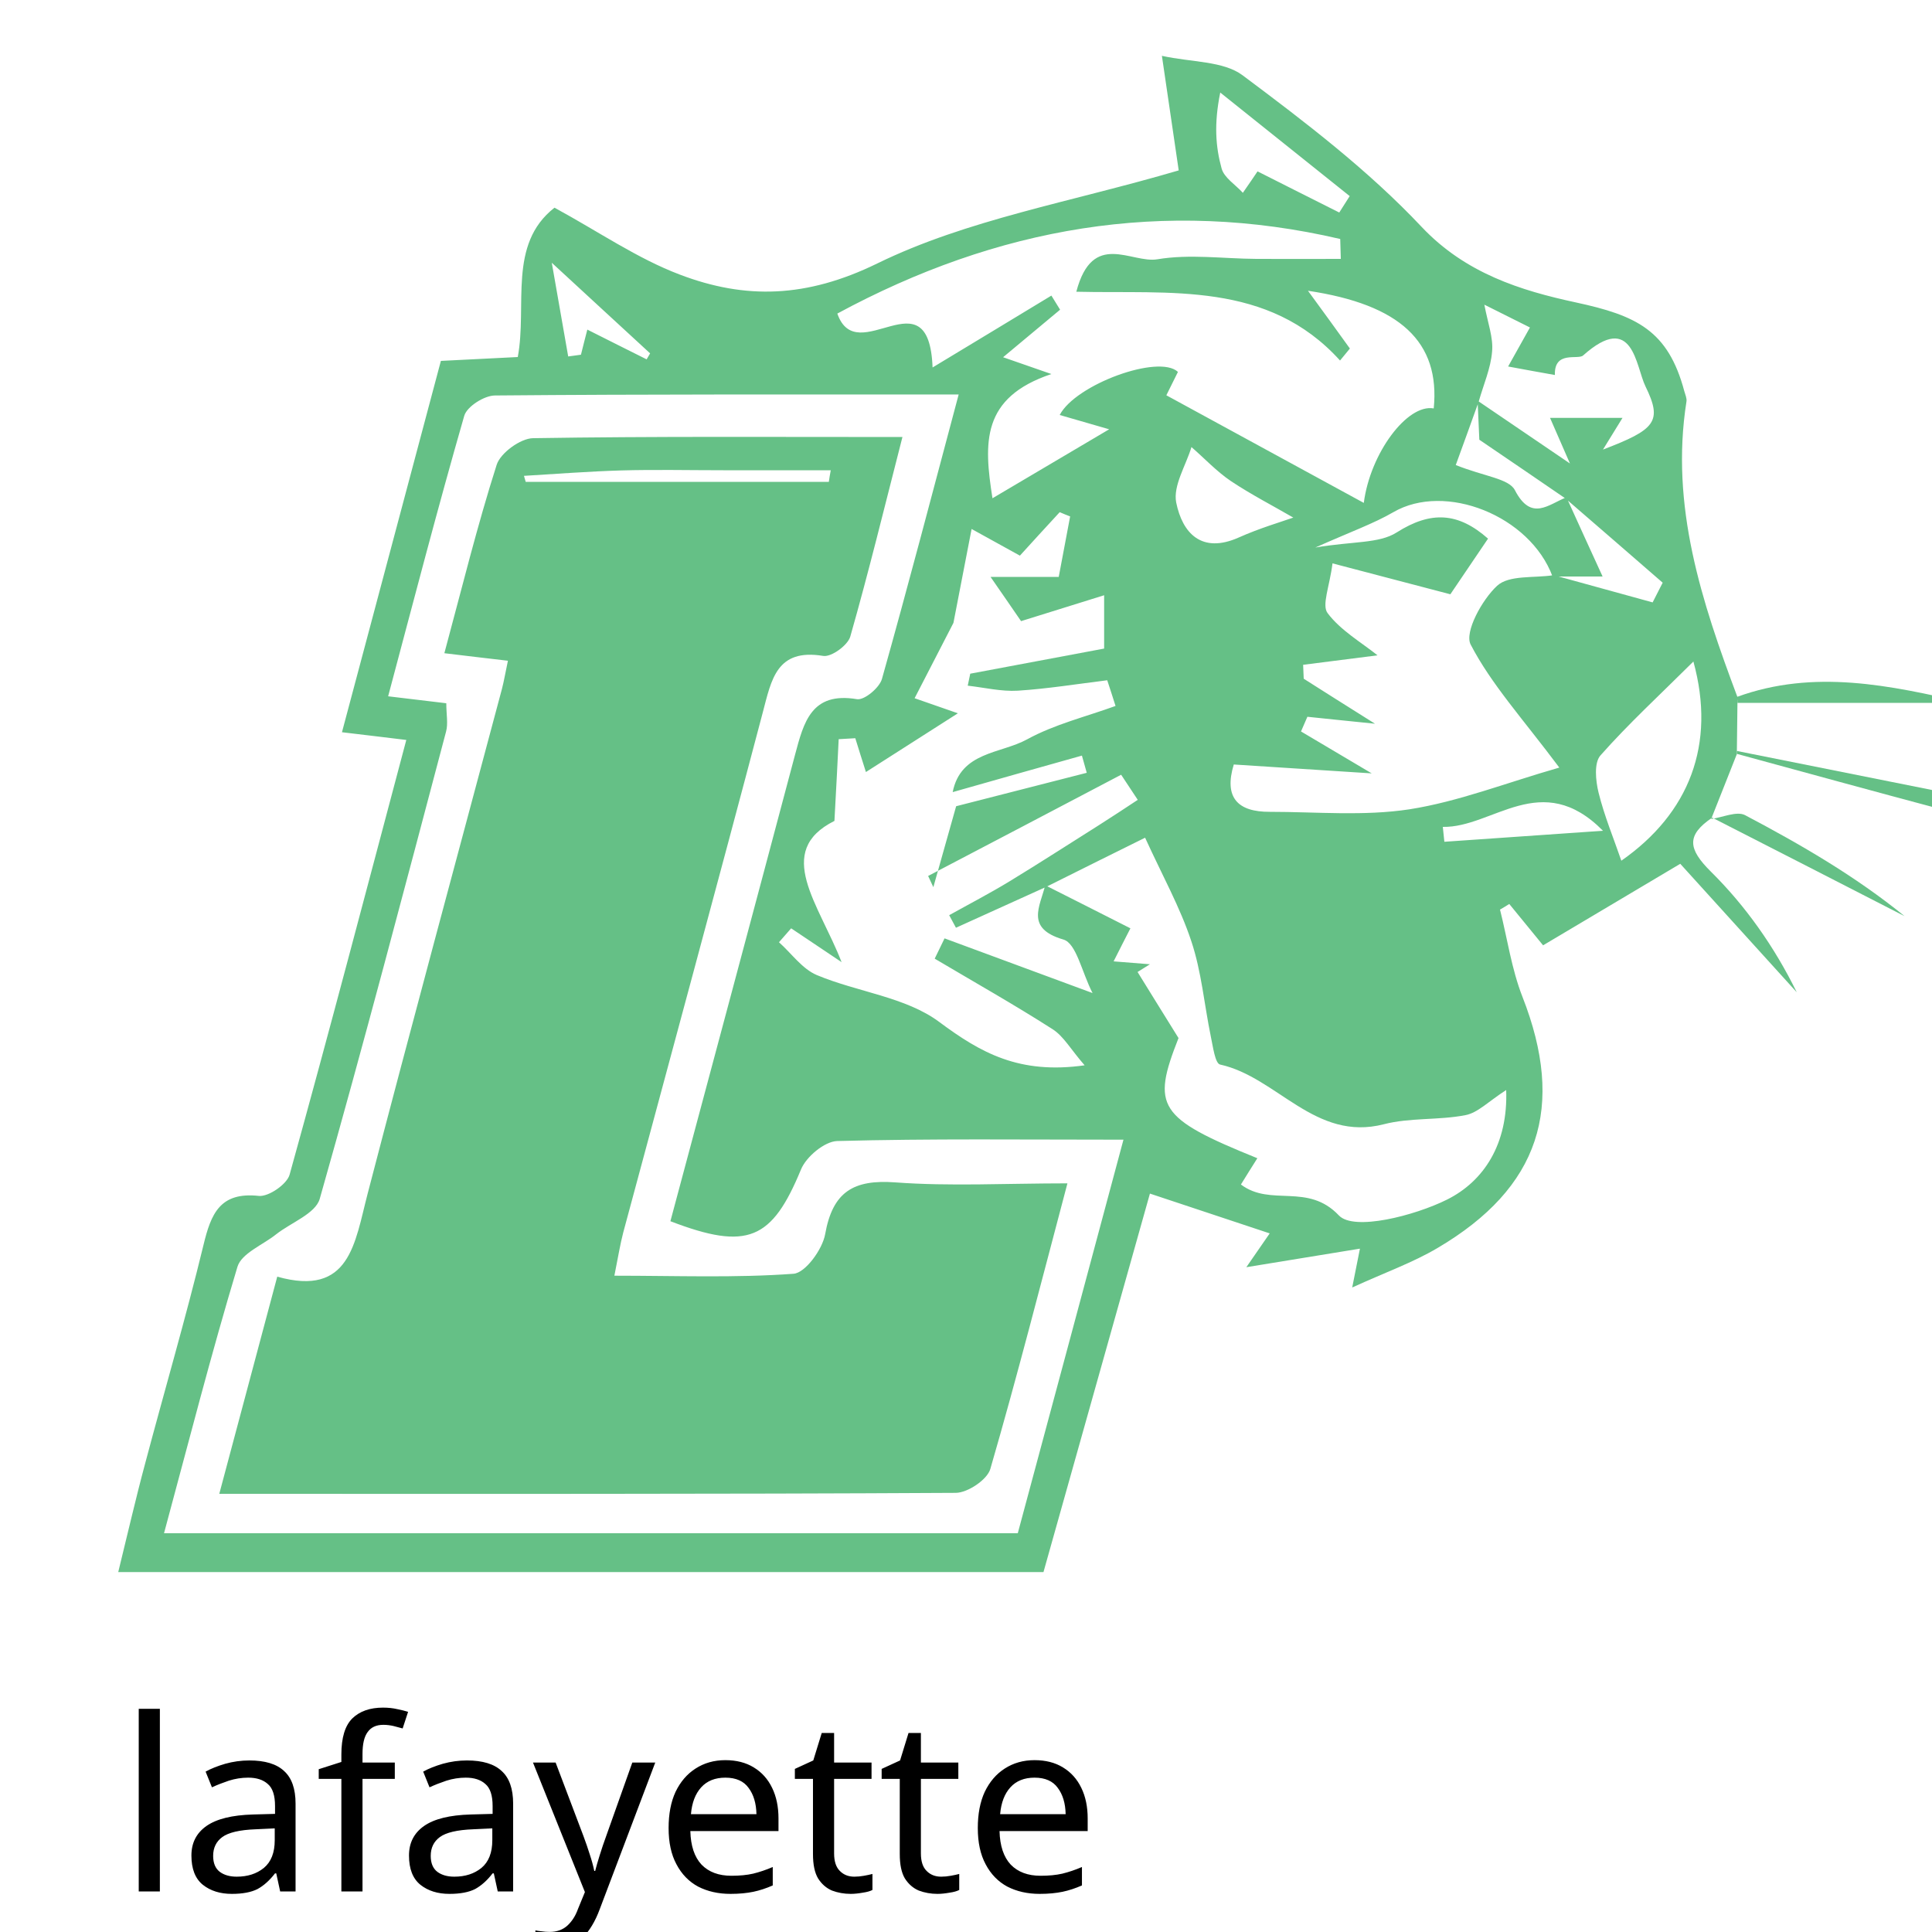
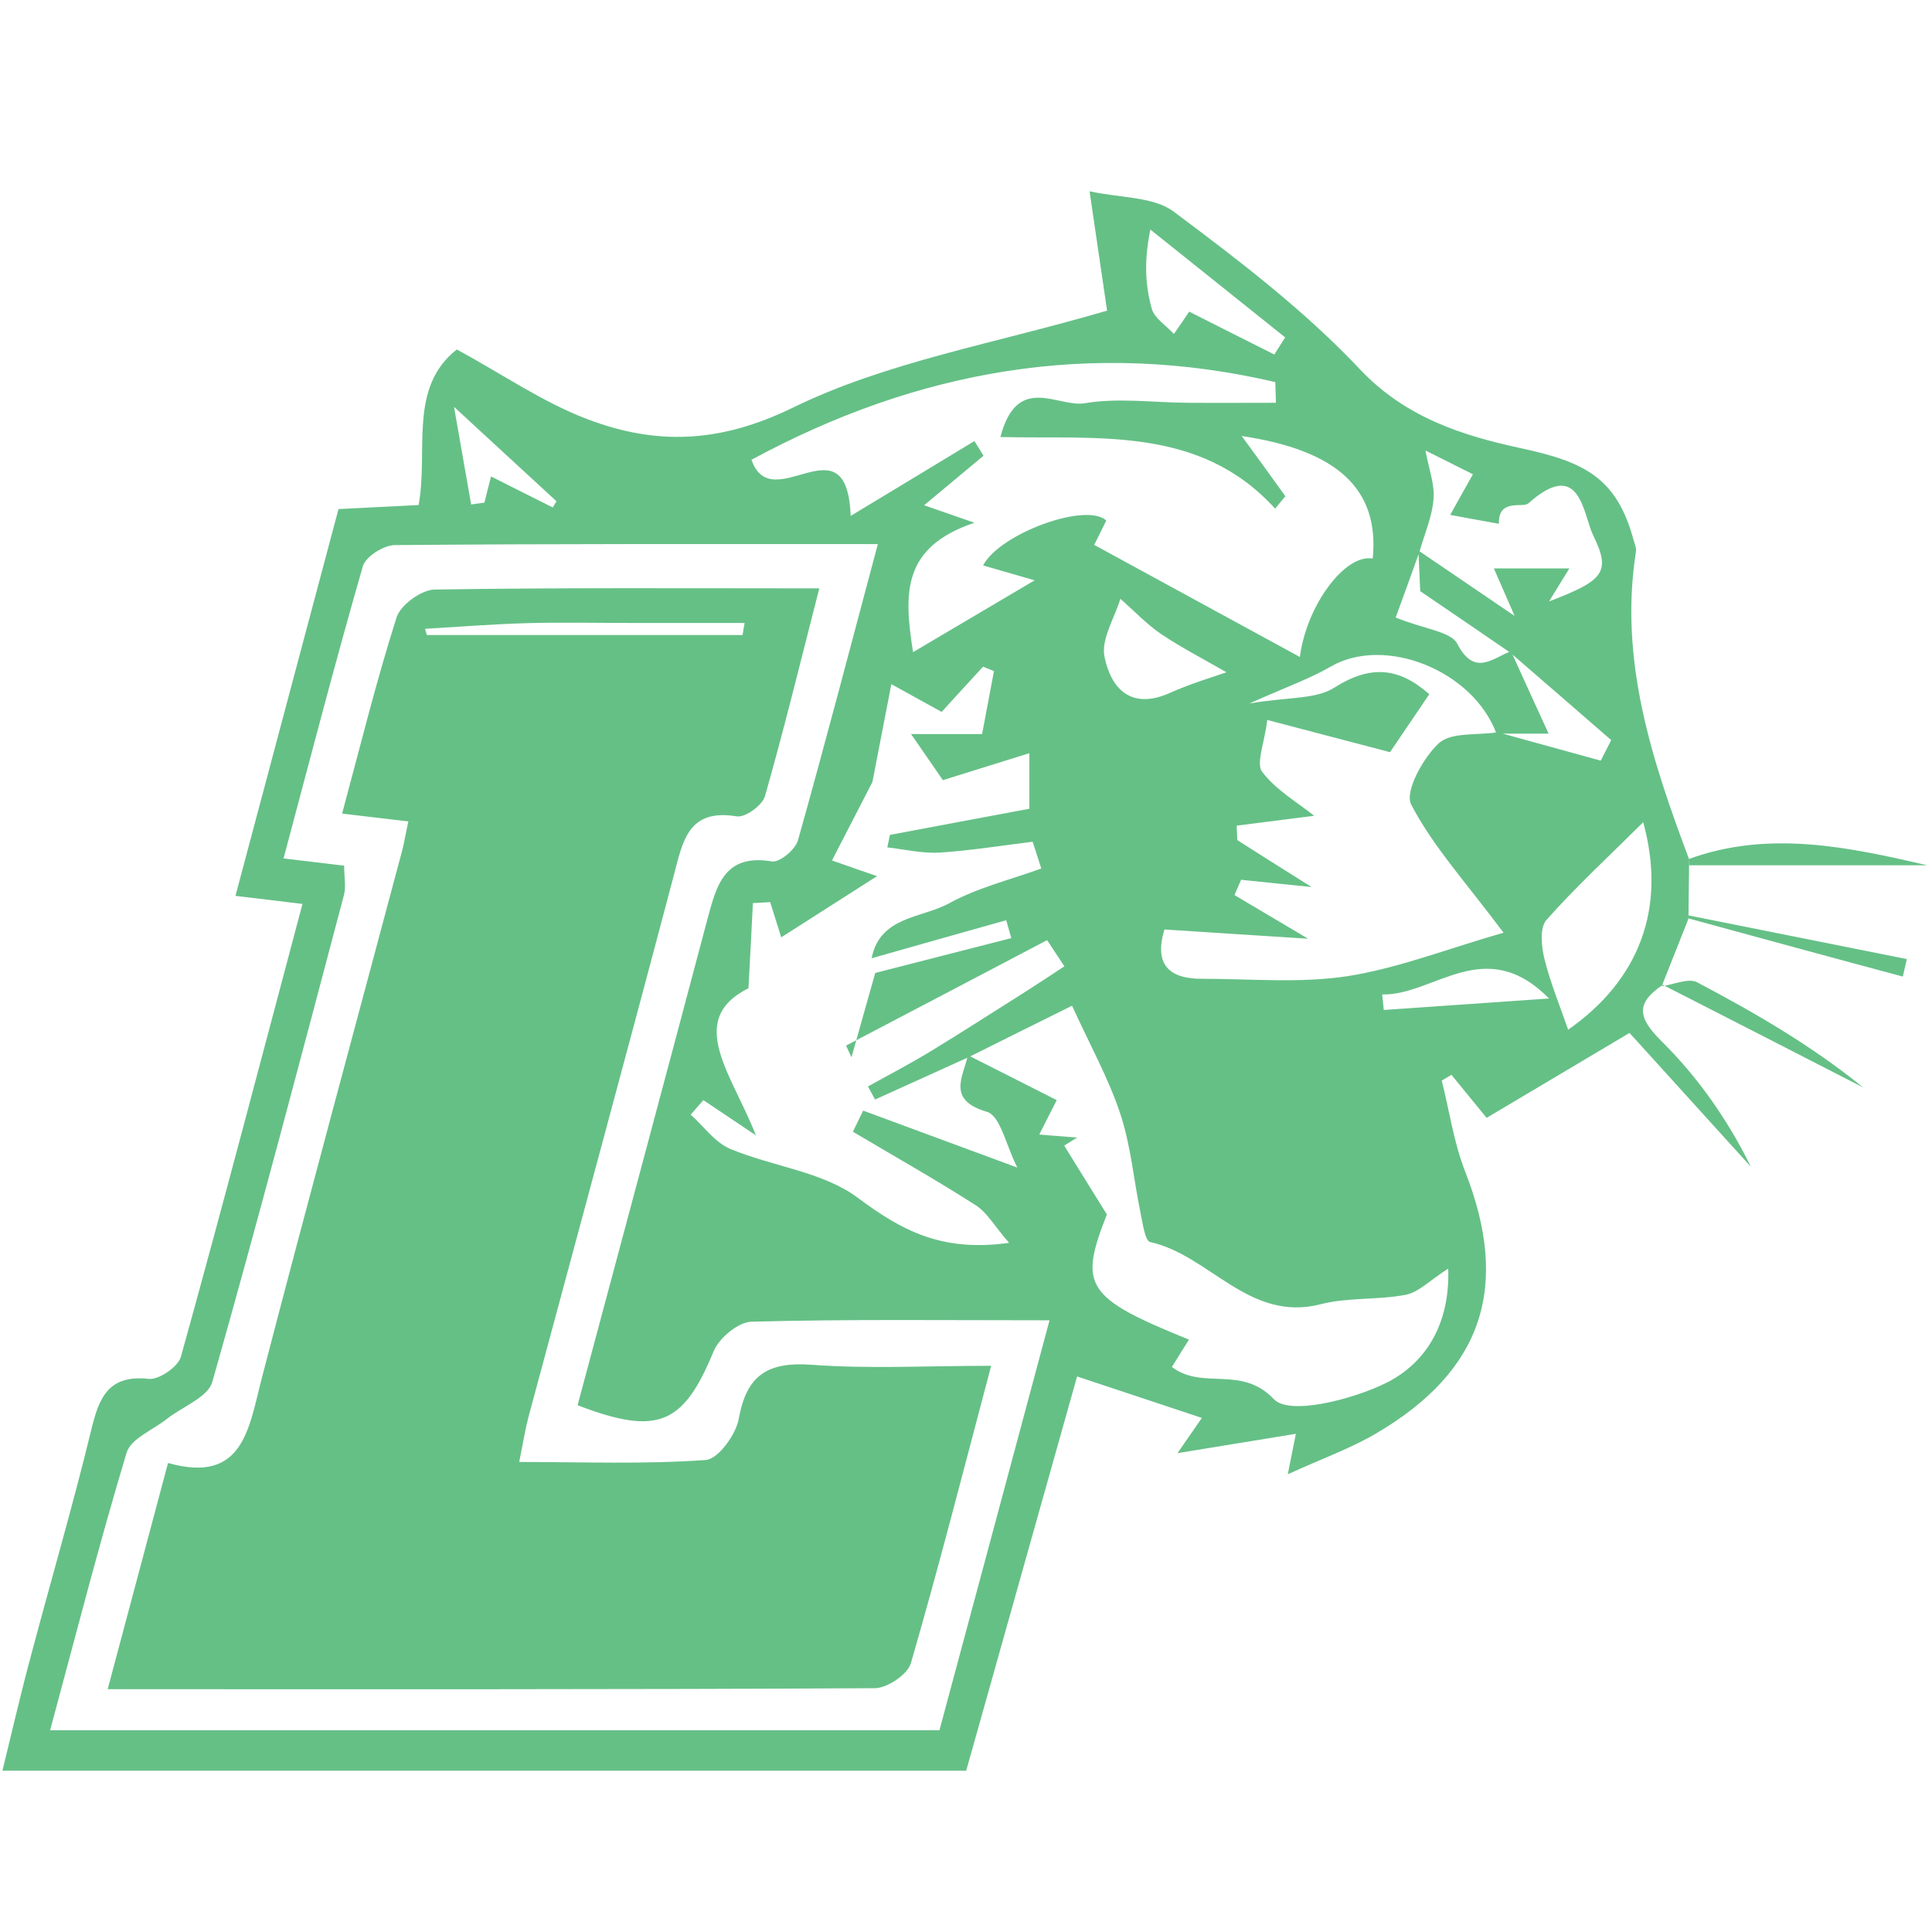
- <svg xmlns="http://www.w3.org/2000/svg" version="1.1" id="Layer_1" x="0px" y="0px" viewBox="0 0 100 100" style="enable-background:new 0 0 100 100;" xml:space="preserve">
-   <style type="text/css">
- 	.st0{fill:#63C083;}
- 	.st1{fill:#75C275;}
- 	.st2{fill:#65C086;}
- 	.st3{fill:none;stroke:#65C086;stroke-miterlimit:10;}
- 	.st4{font-family:'MyriadPro-Regular';}
- 	.st5{font-size:12.444px;}
- </style>
-   <text transform="matrix(1 0 0 1 6.1186 97.9018)" class="st4 st5">lafayette</text>
-   <g id="_x36_ZIs42_1_">
-     <g>
-       <path class="st2" d="M89.93,36.38c-0.01,0.83-0.02,1.66-0.03,2.5c0,0,0,0.15,0,0.15c-0.44,1.12-0.89,2.24-1.33,3.36l0.04-0.06    c-1.32,0.9-1.25,1.6-0.06,2.78c1.8,1.78,3.29,3.89,4.45,6.25c-1.99-2.2-3.99-4.4-6.03-6.65c-2.45,1.46-4.81,2.86-7.1,4.22    c-0.68-0.83-1.21-1.48-1.75-2.14c-0.16,0.1-0.32,0.2-0.48,0.29c0.38,1.51,0.6,3.08,1.16,4.51c2.24,5.71,0.9,9.89-4.4,13.01    c-1.27,0.75-2.68,1.25-4.41,2.04c0.17-0.84,0.27-1.37,0.4-2.01c-1.86,0.3-3.66,0.6-5.88,0.96c0.55-0.8,0.87-1.26,1.21-1.75    c-1.83-0.61-3.65-1.21-6.2-2.06c-1.82,6.46-3.65,12.99-5.51,19.59c-15.9,0-31.69,0-47.89,0c0.48-1.95,0.9-3.79,1.39-5.61    c1-3.77,2.1-7.52,3.02-11.31c0.39-1.62,0.85-2.77,2.87-2.55c0.5,0.05,1.45-0.6,1.59-1.1c2.06-7.42,4.01-14.87,6.04-22.5    c-1.12-0.14-2.01-0.24-3.33-0.4c1.72-6.45,3.42-12.83,5.12-19.22c1.42-0.07,2.61-0.13,3.98-0.2c0.5-2.68-0.53-5.83,1.9-7.73    c2.3,1.25,4.29,2.63,6.48,3.46c3.41,1.3,6.57,1.21,10.22-0.57c4.66-2.28,9.99-3.17,15.61-4.82c-0.18-1.24-0.48-3.27-0.87-5.93    c1.55,0.34,3.18,0.26,4.18,1.01c3.24,2.42,6.5,4.91,9.26,7.84c2.27,2.41,5.14,3.3,7.97,3.91c3.16,0.68,4.79,1.45,5.63,4.6    c0.05,0.18,0.14,0.37,0.11,0.54c-0.85,5.4,0.79,10.36,2.64,15.29C89.92,36.18,89.93,36.28,89.93,36.38z M81.04,25.81    c-1.42-0.97-2.83-1.94-4.47-3.05c-0.02-0.39-0.05-1.21-0.09-2.02c1.4,0.95,2.79,1.9,4.78,3.25c-0.55-1.27-0.8-1.84-1.03-2.36    c1.39,0,2.56,0,3.75,0c-0.28,0.46-0.56,0.91-1.01,1.64c2.72-1.04,3.09-1.45,2.2-3.27c-0.51-1.04-0.63-3.92-3.23-1.6    c-0.27,0.24-1.5-0.27-1.46,1.01c-0.75-0.13-1.49-0.27-2.42-0.44c0.44-0.79,0.74-1.33,1.13-2.02c-0.82-0.41-1.58-0.79-2.36-1.18    c0.18,0.96,0.47,1.71,0.4,2.43c-0.07,0.87-0.45,1.72-0.69,2.58c-0.41,1.14-0.82,2.28-1.19,3.29c1.47,0.59,2.75,0.7,3.06,1.3    c0.85,1.64,1.73,0.74,2.67,0.37c0.61,1.35,1.23,2.7,1.87,4.1c-0.74,0-1.67,0-2.59,0c-1.17-3.15-5.56-4.89-8.24-3.33    c-1.02,0.59-2.15,0.99-4.04,1.83c1.94-0.33,3.3-0.2,4.21-0.78c1.78-1.13,3.19-1.04,4.73,0.32c-0.74,1.1-1.4,2.07-1.95,2.88    c-2.28-0.6-4.43-1.16-6.1-1.6c-0.15,1.2-0.57,2.17-0.25,2.58c0.67,0.89,1.73,1.5,2.58,2.18c-1.32,0.17-2.59,0.33-3.85,0.49    c0.01,0.24,0.02,0.48,0.03,0.72c1.04,0.66,2.08,1.32,3.69,2.33c-1.64-0.17-2.57-0.26-3.5-0.36c-0.11,0.25-0.22,0.5-0.33,0.76    c1.03,0.61,2.06,1.22,3.66,2.17c-2.77-0.18-4.94-0.32-7.14-0.46c-0.52,1.71,0.2,2.46,1.87,2.45c2.41,0,4.86,0.23,7.22-0.13    c2.55-0.4,5-1.37,7.76-2.16c-1.9-2.54-3.52-4.31-4.59-6.37c-0.33-0.64,0.59-2.32,1.37-3.04c0.62-0.57,1.92-0.39,2.93-0.55    c1.71,0.47,3.41,0.94,5.12,1.41c0.17-0.34,0.35-0.68,0.52-1.02C84.39,28.71,82.72,27.26,81.04,25.81z M49.31,41    c0.42-2.1,2.48-1.98,3.85-2.73c1.42-0.78,3.04-1.17,4.58-1.73c-0.14-0.44-0.28-0.88-0.43-1.33c-1.54,0.19-3.08,0.44-4.63,0.54    c-0.85,0.05-1.72-0.16-2.59-0.26c0.04-0.21,0.09-0.42,0.13-0.62c2.23-0.42,4.46-0.84,6.93-1.3c0-0.34,0-1.19,0-2.76    c-1.58,0.49-2.82,0.88-4.3,1.34c-0.38-0.55-0.98-1.43-1.58-2.29c1.12,0,2.29,0,3.53,0c0.21-1.11,0.4-2.12,0.59-3.13    c-0.18-0.07-0.36-0.14-0.54-0.22c-0.74,0.8-1.47,1.6-2.06,2.25c-0.97-0.53-1.73-0.96-2.5-1.38c-0.33,1.71-0.66,3.41-0.94,4.86    c-0.71,1.38-1.37,2.65-2.01,3.9c0.88,0.31,1.37,0.48,2.24,0.78c-1.82,1.16-3.26,2.08-4.76,3.04c-0.19-0.59-0.37-1.17-0.55-1.75    c-0.29,0.02-0.58,0.03-0.86,0.05c-0.06,1.22-0.12,2.44-0.22,4.23c-3.16,1.58-0.79,4.31,0.37,7.31c-1.2-0.8-1.9-1.28-2.61-1.75    c-0.21,0.24-0.42,0.48-0.63,0.72c0.65,0.58,1.2,1.38,1.96,1.7c2.1,0.88,4.6,1.13,6.34,2.43c2.14,1.59,4.13,2.72,7.52,2.24    c-0.71-0.81-1.08-1.5-1.66-1.87c-2-1.28-4.06-2.44-6.1-3.65c0.17-0.35,0.34-0.7,0.51-1.05c2.48,0.92,4.96,1.83,7.66,2.83    c-0.56-1.09-0.84-2.58-1.51-2.77c-1.98-0.58-1.21-1.7-0.94-2.81c1.48,0.75,2.96,1.49,4.41,2.23c-0.22,0.43-0.55,1.07-0.87,1.71    c0.63,0.05,1.25,0.1,1.88,0.15c-0.21,0.13-0.43,0.27-0.64,0.4c0.64,1.03,1.27,2.06,2.12,3.42c-1.4,3.55-1.08,4.13,4.08,6.22    c-0.3,0.47-0.59,0.94-0.85,1.36c1.55,1.17,3.45-0.11,5.07,1.6c0.77,0.82,3.91,0.02,5.6-0.82c1.9-0.95,3.16-2.87,3.06-5.67    c-0.92,0.59-1.47,1.18-2.11,1.3c-1.39,0.27-2.87,0.12-4.22,0.47c-3.57,0.92-5.52-2.44-8.48-3.09c-0.26-0.06-0.37-0.95-0.48-1.46    c-0.34-1.65-0.48-3.35-1.01-4.93c-0.58-1.75-1.49-3.38-2.39-5.35c-1.54,0.76-3.33,1.65-5.11,2.54c-1.56,0.71-3.12,1.41-4.68,2.12    c-0.12-0.22-0.23-0.43-0.35-0.65c1.04-0.58,2.1-1.13,3.12-1.75c1.56-0.95,3.09-1.94,4.63-2.91c0.68-0.43,1.34-0.87,2.01-1.31    c-0.29-0.43-0.57-0.87-0.86-1.3c-3.33,1.75-6.66,3.5-9.99,5.24c0.09,0.19,0.18,0.39,0.27,0.58c0.39-1.4,0.79-2.8,1.18-4.19    c2.25-0.58,4.51-1.15,6.76-1.73c-0.08-0.3-0.17-0.59-0.25-0.89C53.77,39.73,51.54,40.37,49.31,41z M52.68,79.36    c1.85-6.89,3.63-13.49,5.47-20.37c-5.17,0-10-0.06-14.82,0.07c-0.65,0.02-1.6,0.81-1.87,1.47c-1.5,3.63-2.75,4.22-6.76,2.68    c2.15-8.03,4.31-16.08,6.45-24.14c0.45-1.68,0.84-3.28,3.21-2.88c0.38,0.06,1.16-0.59,1.29-1.05c1.35-4.8,2.61-9.62,3.97-14.72    c-8.21,0-16.11-0.02-24,0.05c-0.55,0-1.45,0.57-1.59,1.05c-1.38,4.79-2.63,9.61-3.94,14.52c1.15,0.14,2.04,0.24,3.01,0.36    c0,0.58,0.1,1.05-0.01,1.46c-2.14,8.08-4.26,16.16-6.54,24.19c-0.22,0.77-1.49,1.23-2.26,1.84c-0.69,0.55-1.79,0.98-2,1.68    c-1.36,4.51-2.53,9.09-3.8,13.79C23.33,79.36,37.91,79.36,52.68,79.36z M43.34,16.23c1.02,2.93,4.74-2.13,4.93,2.79    c2.31-1.39,4.23-2.56,6.15-3.72c0.15,0.24,0.3,0.49,0.45,0.73c-0.93,0.78-1.86,1.55-2.95,2.46c0.77,0.27,1.32,0.46,2.5,0.87    c-3.64,1.22-3.5,3.56-3.05,6.43c2-1.18,3.79-2.24,6.04-3.57c-1.28-0.37-1.9-0.55-2.56-0.74c0.82-1.58,5.13-3.16,6.12-2.23    c-0.2,0.4-0.42,0.85-0.6,1.21c3.41,1.86,6.8,3.71,10.22,5.57c0.33-2.57,2.25-5.14,3.62-4.89c0.34-3.45-1.75-5.38-6.51-6.09    c0.7,0.96,1.44,1.97,2.17,2.99c-0.17,0.21-0.34,0.41-0.51,0.62c-3.74-4.13-8.81-3.44-13.65-3.56c0.84-3.2,2.85-1.45,4.2-1.68    c1.66-0.28,3.41-0.03,5.12-0.02c1.46,0.01,2.91,0,4.37,0c-0.01-0.34-0.02-0.68-0.03-1.03C60.23,10.24,51.61,11.76,43.34,16.23z     M87.65,34.24c-1.74,1.73-3.36,3.22-4.81,4.86c-0.34,0.38-0.25,1.31-0.1,1.92c0.3,1.22,0.79,2.39,1.18,3.53    C87.43,42.1,88.83,38.54,87.65,34.24z M69.32,11c0.18-0.28,0.36-0.56,0.54-0.85c-2.23-1.79-4.47-3.57-6.7-5.36    c-0.33,1.62-0.24,2.81,0.07,3.93c0.13,0.48,0.72,0.84,1.1,1.26c0.3-0.43,0.6-0.87,0.76-1.11C66.51,9.59,67.91,10.29,69.32,11z     M66.94,26.79c-1.05-0.61-2.18-1.19-3.23-1.89c-0.74-0.5-1.36-1.17-2.04-1.76c-0.29,0.96-0.96,2-0.79,2.87    c0.32,1.58,1.31,2.67,3.24,1.81C65.19,27.34,66.32,27.01,66.94,26.79z M28.56,13.6c0.25,1.41,0.55,3.13,0.85,4.85    c0.22-0.03,0.44-0.06,0.66-0.09c0.11-0.45,0.23-0.91,0.33-1.3c1.1,0.55,2.08,1.05,3.07,1.54c0.06-0.1,0.12-0.21,0.18-0.31    C31.97,16.75,30.3,15.2,28.56,13.6z M74.68,42.8c0.03,0.26,0.05,0.51,0.08,0.77c2.57-0.18,5.14-0.36,8.21-0.57    C79.78,39.77,77.27,42.85,74.68,42.8z" />
-       <path class="st2" d="M89.93,36.38c0-0.1-0.01-0.2-0.02-0.31c3.98-1.45,7.92-0.6,11.86,0.31C97.82,36.38,93.88,36.38,89.93,36.38z" />
-       <path class="st2" d="M88.57,42.39c0.59-0.08,1.32-0.42,1.75-0.2c2.88,1.52,5.7,3.15,8.26,5.23c-3.32-1.7-6.64-3.41-9.96-5.1    C88.61,42.33,88.57,42.39,88.57,42.39z" />
-       <path class="st2" d="M89.9,39.02c0,0,0-0.15,0-0.15c3.62,0.72,7.23,1.45,10.85,2.17c-0.07,0.29-0.13,0.58-0.2,0.87    C97,40.96,93.45,39.99,89.9,39.02z" />
-       <path class="st2" d="M11.35,77.32c1.04-3.9,1.97-7.39,3-11.24c3.77,1.06,4.01-1.74,4.68-4.3c2.27-8.72,4.63-17.42,6.95-26.12    c0.11-0.42,0.18-0.86,0.31-1.46c-1.14-0.13-2.11-0.25-3.29-0.39c0.91-3.37,1.7-6.6,2.71-9.76c0.2-0.61,1.23-1.36,1.88-1.37    c6.22-0.1,12.45-0.06,19.12-0.06c-0.93,3.63-1.75,7-2.7,10.33c-0.13,0.45-0.98,1.07-1.4,1c-2.42-0.4-2.68,1.23-3.13,2.93    c-2.37,8.98-4.81,17.94-7.22,26.91c-0.16,0.61-0.26,1.24-0.46,2.24c3.22,0,6.26,0.12,9.27-0.1c0.61-0.04,1.5-1.26,1.64-2.05    c0.39-2.19,1.46-2.84,3.63-2.68c2.84,0.21,5.71,0.05,8.91,0.05c-1.37,5.17-2.6,9.99-3.99,14.78c-0.16,0.56-1.17,1.23-1.78,1.24    C36.92,77.34,24.37,77.32,11.35,77.32z M42.9,24.94c0.03-0.2,0.06-0.4,0.1-0.6c-1.85,0-3.7,0-5.56,0c-1.77,0-3.54-0.04-5.3,0.01    c-1.68,0.05-3.35,0.18-5.02,0.28c0.03,0.1,0.06,0.21,0.09,0.31C32.44,24.94,37.67,24.94,42.9,24.94z" />
+ <svg xmlns="http://www.w3.org/2000/svg" width="78px" height="78px" viewBox="0 0 78 78" version="1.1">
+   <g id="Artboard" stroke="none" stroke-width="1" fill="none" fill-rule="evenodd">
+     <g id="lafayette" transform="translate(0, 7)" fill="#65C086" fill-rule="nonzero">
+       <path d="M68.193,27.934 C68.185,28.608 68.177,29.282 68.169,29.965 C68.169,29.965 68.169,30.087 68.169,30.087 C67.811,30.997 67.446,31.907 67.088,32.817 L67.121,32.768 C66.048,33.499 66.105,34.068 67.072,35.027 C68.534,36.473 69.745,38.188 70.688,40.105 C69.071,38.318 67.446,36.53 65.788,34.702 C63.797,35.888 61.88,37.026 60.019,38.131 C59.467,37.456 59.036,36.928 58.597,36.392 C58.468,36.473 58.337,36.554 58.208,36.627 C58.516,37.854 58.695,39.13 59.15,40.292 C60.97,44.931 59.881,48.328 55.575,50.862 C54.543,51.472 53.398,51.878 51.992,52.52 C52.13,51.837 52.211,51.407 52.317,50.887 C50.806,51.131 49.343,51.374 47.539,51.667 C47.986,51.017 48.246,50.643 48.523,50.245 C47.036,49.749 45.557,49.262 43.485,48.571 C42.006,53.82 40.519,59.126 39.008,64.488 C26.089,64.488 13.26,64.488 0.098,64.488 C0.487,62.904 0.829,61.409 1.227,59.93 C2.039,56.867 2.933,53.82 3.681,50.741 C3.998,49.424 4.371,48.49 6.013,48.669 C6.419,48.709 7.191,48.181 7.304,47.775 C8.978,41.746 10.562,35.693 12.212,29.494 C11.302,29.38 10.579,29.299 9.506,29.169 C10.904,23.928 12.285,18.744 13.666,13.553 C14.82,13.496 15.787,13.447 16.9,13.39 C17.306,11.213 16.469,8.653 18.444,7.109 C20.312,8.125 21.929,9.246 23.709,9.921 C26.479,10.977 29.047,10.904 32.013,9.457 C35.799,7.605 40.129,6.882 44.696,5.541 C44.549,4.534 44.306,2.884 43.989,0.723 C45.248,0.999 46.572,0.934 47.385,1.544 C50.017,3.51 52.666,5.533 54.909,7.914 C56.753,9.872 59.085,10.595 61.384,11.091 C63.952,11.643 65.276,12.269 65.959,14.828 C65.999,14.974 66.073,15.129 66.048,15.267 C65.358,19.654 66.69,23.684 68.193,27.69 C68.185,27.771 68.193,27.852 68.193,27.934 Z M60.97,19.346 C59.816,18.558 58.671,17.769 57.338,16.867 C57.322,16.551 57.297,15.884 57.265,15.226 C58.403,15.998 59.532,16.77 61.149,17.867 C60.702,16.835 60.499,16.372 60.312,15.949 C61.441,15.949 62.392,15.949 63.359,15.949 C63.131,16.323 62.904,16.689 62.538,17.282 C64.748,16.437 65.049,16.104 64.326,14.625 C63.911,13.78 63.814,11.44 61.701,13.325 C61.482,13.52 60.483,13.106 60.515,14.146 C59.906,14.04 59.304,13.926 58.549,13.788 C58.906,13.146 59.15,12.707 59.467,12.147 C58.801,11.814 58.183,11.505 57.549,11.188 C57.696,11.968 57.931,12.578 57.874,13.162 C57.818,13.869 57.509,14.56 57.314,15.259 C56.981,16.185 56.648,17.111 56.347,17.932 C57.541,18.411 58.581,18.501 58.833,18.988 C59.524,20.321 60.239,19.589 61.002,19.289 C61.498,20.386 62.002,21.483 62.522,22.62 C61.921,22.62 61.165,22.62 60.417,22.62 C59.467,20.061 55.9,18.647 53.722,19.914 C52.894,20.394 51.976,20.719 50.44,21.401 C52.016,21.133 53.121,21.239 53.861,20.767 C55.307,19.849 56.453,19.922 57.704,21.027 C57.102,21.921 56.566,22.709 56.119,23.367 C54.267,22.88 52.52,22.425 51.163,22.067 C51.041,23.043 50.7,23.831 50.96,24.164 C51.504,24.887 52.366,25.383 53.056,25.935 C51.984,26.073 50.952,26.203 49.928,26.333 C49.936,26.528 49.944,26.723 49.953,26.918 C50.797,27.454 51.642,27.991 52.951,28.811 C51.618,28.673 50.862,28.6 50.107,28.519 C50.017,28.722 49.928,28.925 49.839,29.136 C50.676,29.632 51.513,30.128 52.812,30.899 C50.562,30.753 48.799,30.639 47.011,30.526 C46.589,31.915 47.174,32.524 48.531,32.516 C50.489,32.516 52.479,32.703 54.397,32.411 C56.469,32.086 58.459,31.297 60.702,30.656 C59.158,28.592 57.842,27.154 56.972,25.48 C56.704,24.96 57.452,23.595 58.086,23.01 C58.589,22.547 59.646,22.693 60.466,22.563 C61.856,22.945 63.237,23.327 64.626,23.709 C64.764,23.433 64.911,23.156 65.049,22.88 C63.692,21.702 62.335,20.524 60.97,19.346 Z M35.189,31.688 C35.531,29.981 37.204,30.079 38.318,29.469 C39.471,28.836 40.788,28.519 42.039,28.064 C41.925,27.706 41.811,27.349 41.689,26.983 C40.438,27.137 39.187,27.341 37.928,27.422 C37.237,27.462 36.53,27.292 35.823,27.211 C35.856,27.04 35.896,26.869 35.929,26.707 C37.741,26.366 39.553,26.024 41.559,25.651 C41.559,25.374 41.559,24.684 41.559,23.408 C40.276,23.806 39.268,24.123 38.066,24.497 C37.757,24.05 37.269,23.335 36.782,22.636 C37.692,22.636 38.642,22.636 39.65,22.636 C39.821,21.734 39.975,20.914 40.129,20.093 C39.983,20.036 39.837,19.979 39.691,19.914 C39.089,20.564 38.496,21.214 38.017,21.742 C37.229,21.312 36.611,20.962 35.986,20.621 C35.718,22.011 35.449,23.392 35.222,24.57 C34.645,25.691 34.109,26.723 33.589,27.739 C34.304,27.991 34.702,28.129 35.409,28.372 C33.93,29.315 32.76,30.062 31.541,30.843 C31.387,30.363 31.241,29.892 31.094,29.421 C30.859,29.437 30.623,29.445 30.396,29.461 C30.347,30.453 30.298,31.444 30.217,32.898 C27.649,34.182 29.575,36.4 30.517,38.837 C29.543,38.188 28.974,37.797 28.397,37.416 C28.226,37.611 28.056,37.806 27.885,38.001 C28.413,38.472 28.86,39.122 29.477,39.382 C31.184,40.097 33.215,40.3 34.629,41.356 C36.367,42.648 37.984,43.566 40.739,43.176 C40.162,42.518 39.861,41.958 39.39,41.657 C37.765,40.617 36.091,39.674 34.434,38.691 C34.572,38.407 34.71,38.123 34.848,37.838 C36.863,38.586 38.878,39.325 41.072,40.138 C40.617,39.252 40.389,38.041 39.845,37.887 C38.236,37.416 38.862,36.506 39.081,35.604 C40.284,36.213 41.486,36.814 42.664,37.416 C42.486,37.765 42.218,38.285 41.958,38.805 C42.469,38.846 42.973,38.886 43.485,38.927 C43.314,39.032 43.136,39.146 42.965,39.252 C43.485,40.089 43.997,40.926 44.688,42.031 C43.55,44.915 43.81,45.386 48.002,47.084 C47.759,47.466 47.523,47.848 47.312,48.189 C48.571,49.14 50.115,48.1 51.431,49.489 C52.057,50.156 54.608,49.506 55.981,48.823 C57.525,48.051 58.549,46.491 58.468,44.216 C57.72,44.696 57.273,45.175 56.753,45.273 C55.624,45.492 54.421,45.37 53.324,45.654 C50.424,46.402 48.839,43.672 46.434,43.144 C46.223,43.095 46.134,42.372 46.044,41.958 C45.768,40.617 45.654,39.236 45.224,37.952 C44.752,36.53 44.013,35.206 43.282,33.605 C42.031,34.222 40.576,34.946 39.13,35.669 C37.862,36.246 36.595,36.814 35.328,37.391 C35.23,37.212 35.141,37.042 35.043,36.863 C35.888,36.392 36.749,35.945 37.578,35.441 C38.846,34.669 40.089,33.865 41.34,33.077 C41.892,32.727 42.429,32.37 42.973,32.013 C42.737,31.663 42.51,31.306 42.274,30.956 C39.569,32.378 36.863,33.8 34.157,35.214 C34.231,35.368 34.304,35.531 34.377,35.685 C34.694,34.547 35.019,33.41 35.336,32.281 C37.164,31.809 39,31.346 40.828,30.875 C40.763,30.631 40.69,30.396 40.625,30.152 C38.813,30.656 37.001,31.176 35.189,31.688 Z M37.928,62.855 C39.431,57.257 40.877,51.894 42.372,46.304 C38.171,46.304 34.247,46.256 30.331,46.361 C29.802,46.377 29.031,47.019 28.811,47.556 C27.593,50.505 26.577,50.984 23.319,49.733 C25.066,43.209 26.821,36.668 28.559,30.119 C28.925,28.754 29.242,27.454 31.168,27.779 C31.476,27.828 32.11,27.3 32.216,26.926 C33.312,23.026 34.336,19.11 35.441,14.966 C28.771,14.966 22.352,14.95 15.941,15.007 C15.494,15.007 14.763,15.47 14.649,15.86 C13.528,19.752 12.512,23.668 11.448,27.657 C12.383,27.771 13.106,27.852 13.894,27.95 C13.894,28.421 13.975,28.803 13.886,29.136 C12.147,35.701 10.424,42.266 8.572,48.791 C8.393,49.416 7.361,49.79 6.736,50.286 C6.175,50.733 5.281,51.082 5.111,51.651 C4.006,55.315 3.055,59.036 2.023,62.855 C14.081,62.855 25.927,62.855 37.928,62.855 Z M30.339,11.562 C31.168,13.943 34.19,9.831 34.344,13.829 C36.221,12.699 37.781,11.749 39.341,10.806 C39.463,11.001 39.585,11.204 39.707,11.399 C38.951,12.033 38.196,12.659 37.31,13.398 C37.936,13.617 38.383,13.772 39.341,14.105 C36.384,15.096 36.498,16.997 36.863,19.329 C38.488,18.371 39.943,17.509 41.771,16.429 C40.731,16.128 40.227,15.982 39.691,15.828 C40.357,14.544 43.859,13.26 44.663,14.016 C44.501,14.341 44.322,14.706 44.176,14.999 C46.946,16.51 49.701,18.013 52.479,19.524 C52.748,17.436 54.307,15.348 55.421,15.551 C55.697,12.748 53.999,11.18 50.131,10.603 C50.7,11.383 51.301,12.204 51.894,13.033 C51.756,13.203 51.618,13.366 51.48,13.536 C48.441,10.181 44.322,10.741 40.389,10.644 C41.072,8.044 42.705,9.466 43.802,9.279 C45.151,9.051 46.572,9.254 47.962,9.262 C49.148,9.271 50.326,9.262 51.513,9.262 C51.504,8.986 51.496,8.71 51.488,8.426 C44.062,6.695 37.058,7.93 30.339,11.562 Z M66.341,26.195 C64.927,27.601 63.611,28.811 62.432,30.144 C62.156,30.453 62.229,31.208 62.351,31.704 C62.595,32.695 62.993,33.646 63.31,34.572 C66.162,32.581 67.299,29.689 66.341,26.195 Z M51.447,7.312 C51.594,7.085 51.74,6.857 51.886,6.622 C50.074,5.168 48.254,3.721 46.443,2.267 C46.174,3.583 46.248,4.55 46.499,5.46 C46.605,5.85 47.084,6.143 47.393,6.484 C47.637,6.134 47.881,5.777 48.011,5.582 C49.164,6.167 50.302,6.736 51.447,7.312 Z M49.514,20.142 C48.661,19.646 47.742,19.175 46.889,18.606 C46.288,18.2 45.784,17.656 45.232,17.176 C44.996,17.956 44.452,18.801 44.59,19.508 C44.85,20.792 45.654,21.677 47.222,20.979 C48.092,20.589 49.01,20.321 49.514,20.142 Z M18.33,9.425 C18.533,10.571 18.777,11.968 19.021,13.366 C19.199,13.341 19.378,13.317 19.557,13.293 C19.646,12.927 19.744,12.553 19.825,12.236 C20.719,12.683 21.515,13.089 22.319,13.488 C22.368,13.406 22.417,13.317 22.466,13.236 C21.101,11.984 19.744,10.725 18.33,9.425 Z M55.803,33.15 C55.827,33.361 55.843,33.564 55.867,33.776 C57.956,33.629 60.044,33.483 62.538,33.312 C59.946,30.688 57.907,33.191 55.803,33.15 Z" id="Shape" />
+       <path d="M68.193,27.934 C68.193,27.852 68.185,27.771 68.177,27.682 C71.411,26.504 74.612,27.194 77.813,27.934 C74.604,27.934 71.403,27.934 68.193,27.934 Z" id="Path" />
+       <path d="M67.088,32.817 C67.567,32.752 68.161,32.476 68.51,32.654 C70.85,33.889 73.141,35.214 75.221,36.904 C72.524,35.523 69.826,34.133 67.129,32.76 C67.121,32.768 67.088,32.817 67.088,32.817 Z" id="Path" />
+       <path d="M68.169,30.079 C68.169,30.079 68.169,29.957 68.169,29.957 C71.11,30.542 74.043,31.135 76.984,31.72 C76.927,31.956 76.879,32.191 76.822,32.427 C73.938,31.655 71.053,30.867 68.169,30.079 Z" id="Path" />
+       <path d="M4.347,61.197 C5.192,58.029 5.947,55.193 6.784,52.065 C9.848,52.926 10.043,50.651 10.587,48.571 C12.431,41.486 14.349,34.417 16.234,27.349 C16.323,27.008 16.38,26.65 16.486,26.163 C15.559,26.057 14.771,25.959 13.812,25.846 C14.552,23.108 15.194,20.483 16.014,17.916 C16.177,17.42 17.014,16.811 17.542,16.802 C22.596,16.721 27.657,16.754 33.077,16.754 C32.321,19.703 31.655,22.441 30.883,25.147 C30.777,25.512 30.087,26.016 29.746,25.959 C27.779,25.634 27.568,26.959 27.203,28.34 C25.277,35.636 23.294,42.916 21.336,50.204 C21.206,50.7 21.125,51.212 20.962,52.024 C23.579,52.024 26.049,52.122 28.494,51.943 C28.99,51.911 29.713,50.919 29.827,50.278 C30.144,48.498 31.013,47.97 32.776,48.1 C35.084,48.271 37.416,48.141 40.016,48.141 C38.903,52.341 37.903,56.258 36.774,60.149 C36.644,60.604 35.823,61.149 35.328,61.157 C25.122,61.214 14.926,61.197 4.347,61.197 Z M29.981,18.639 C30.006,18.476 30.03,18.314 30.062,18.151 C28.559,18.151 27.056,18.151 25.545,18.151 C24.107,18.151 22.669,18.119 21.239,18.159 C19.874,18.2 18.517,18.306 17.16,18.387 C17.184,18.468 17.209,18.558 17.233,18.639 C21.483,18.639 25.732,18.639 29.981,18.639 Z" id="Shape" />
    </g>
  </g>
</svg>
